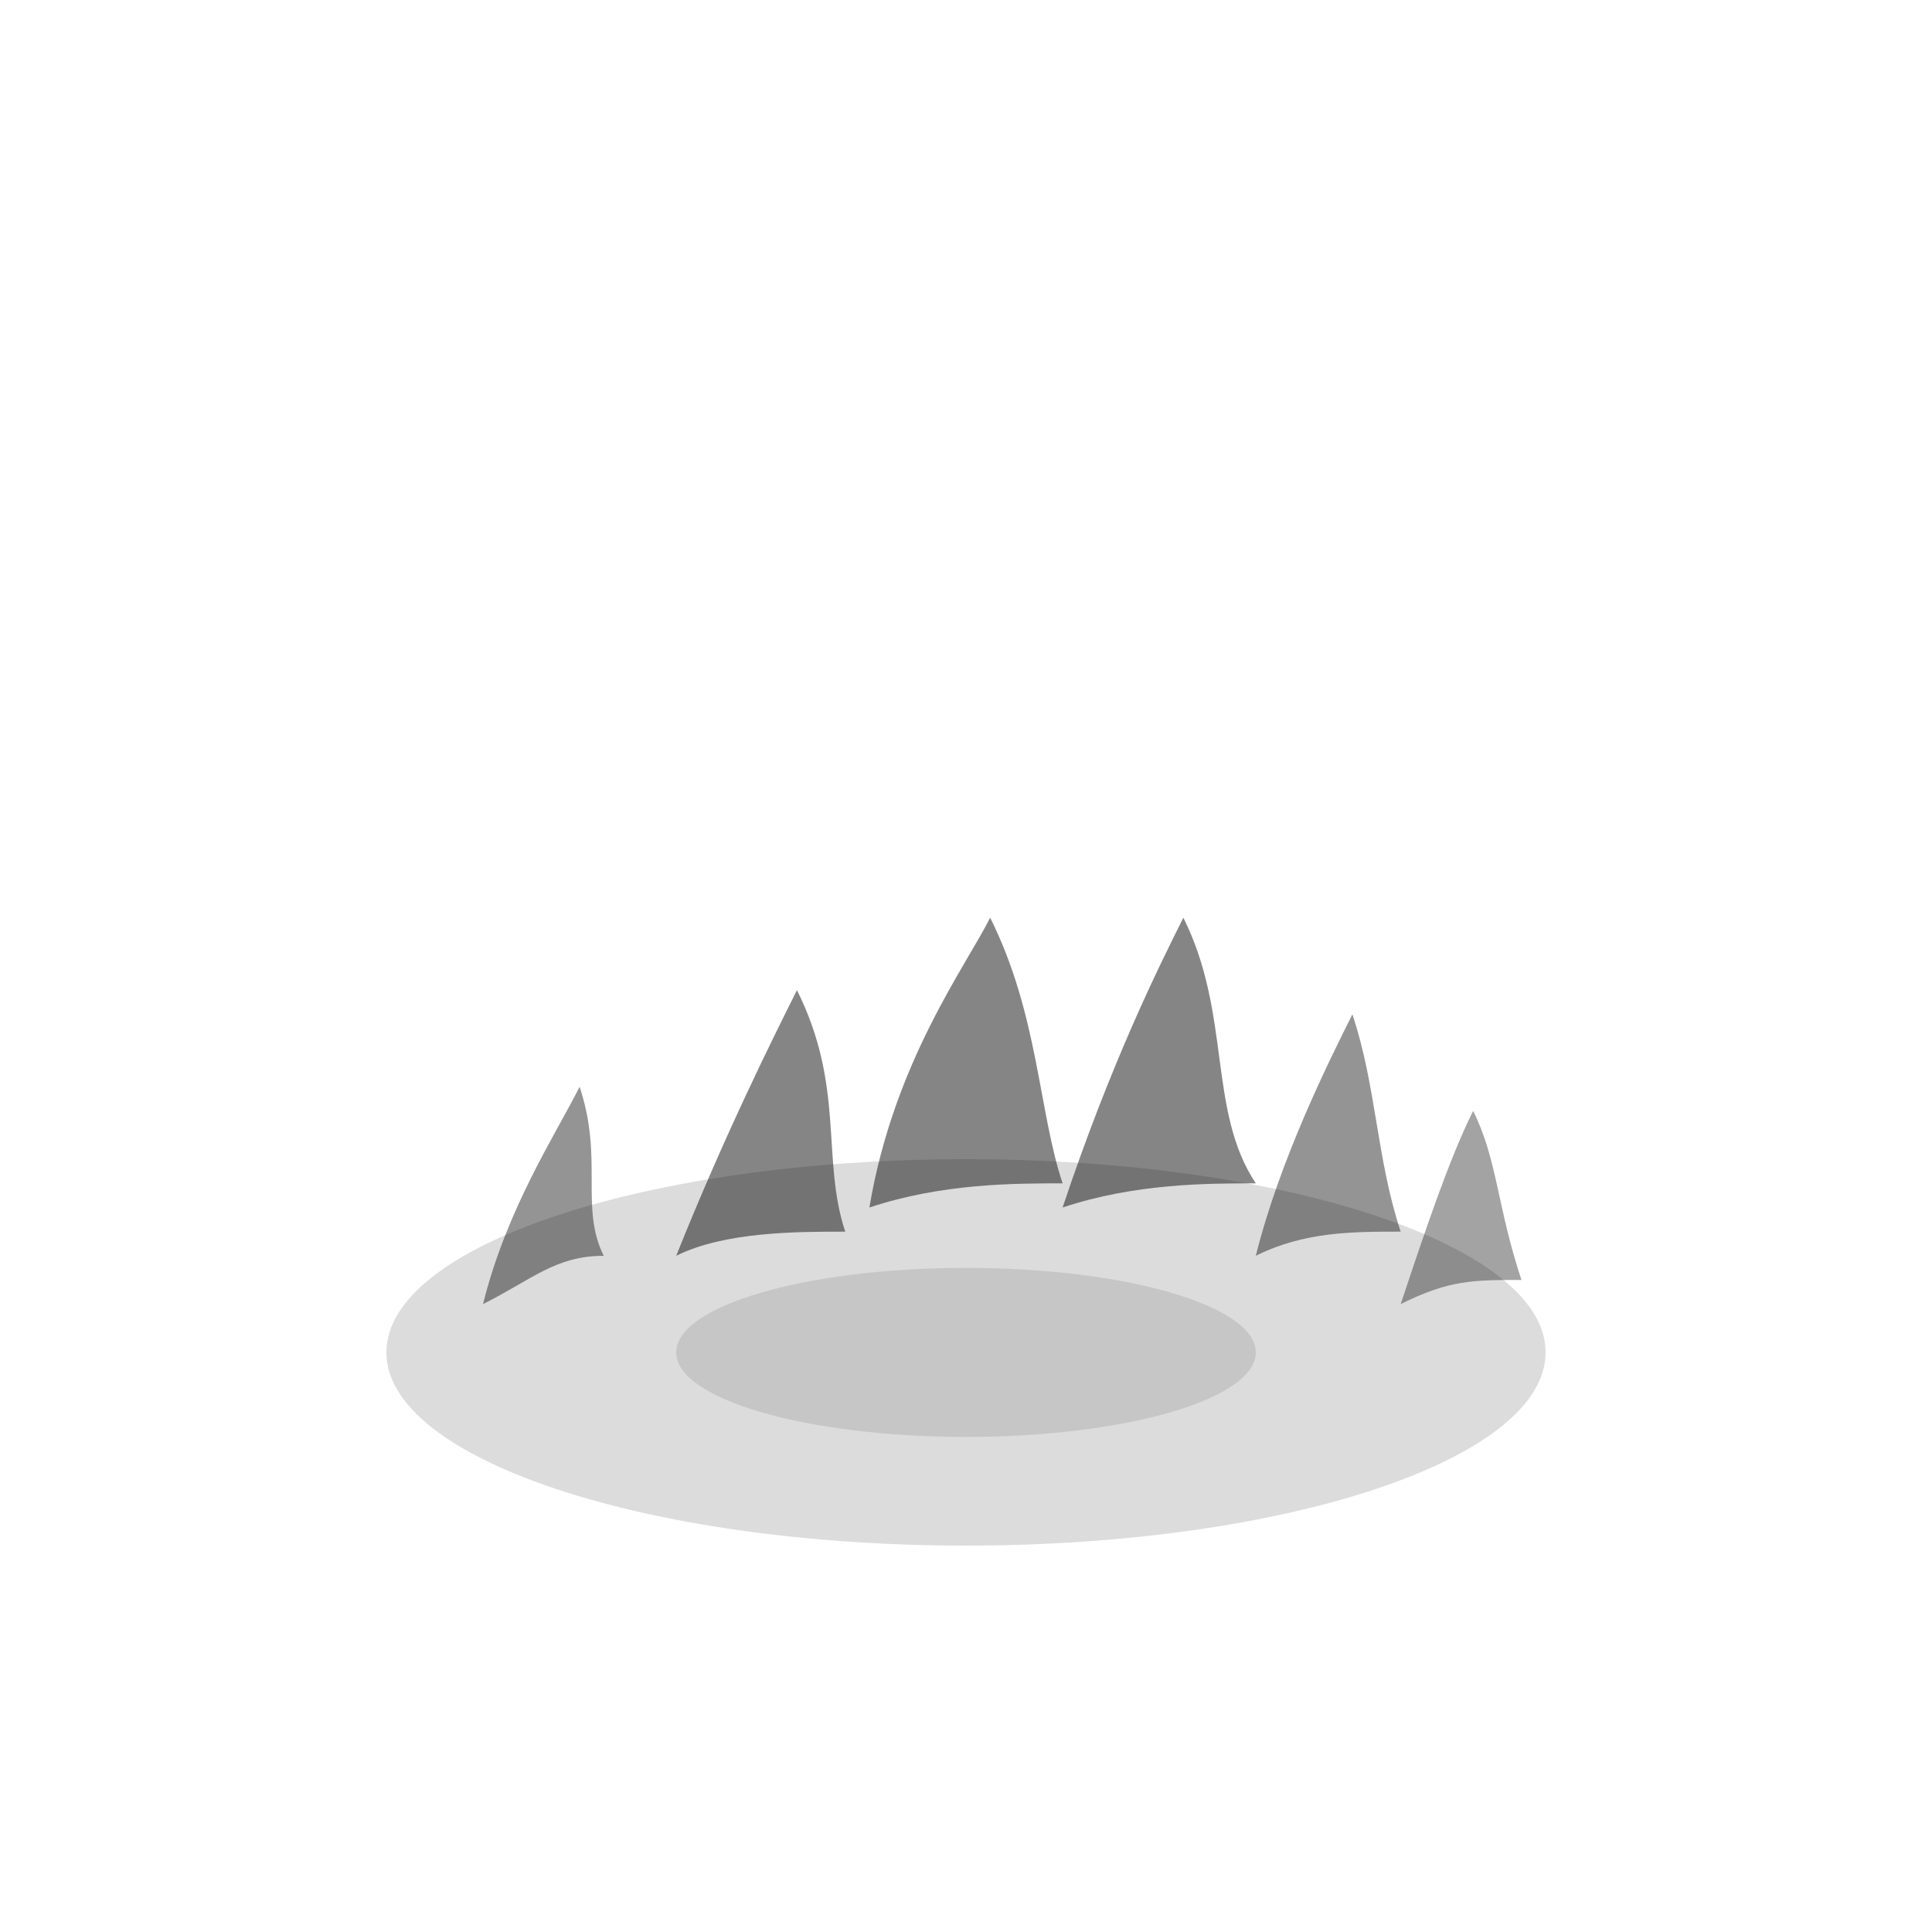
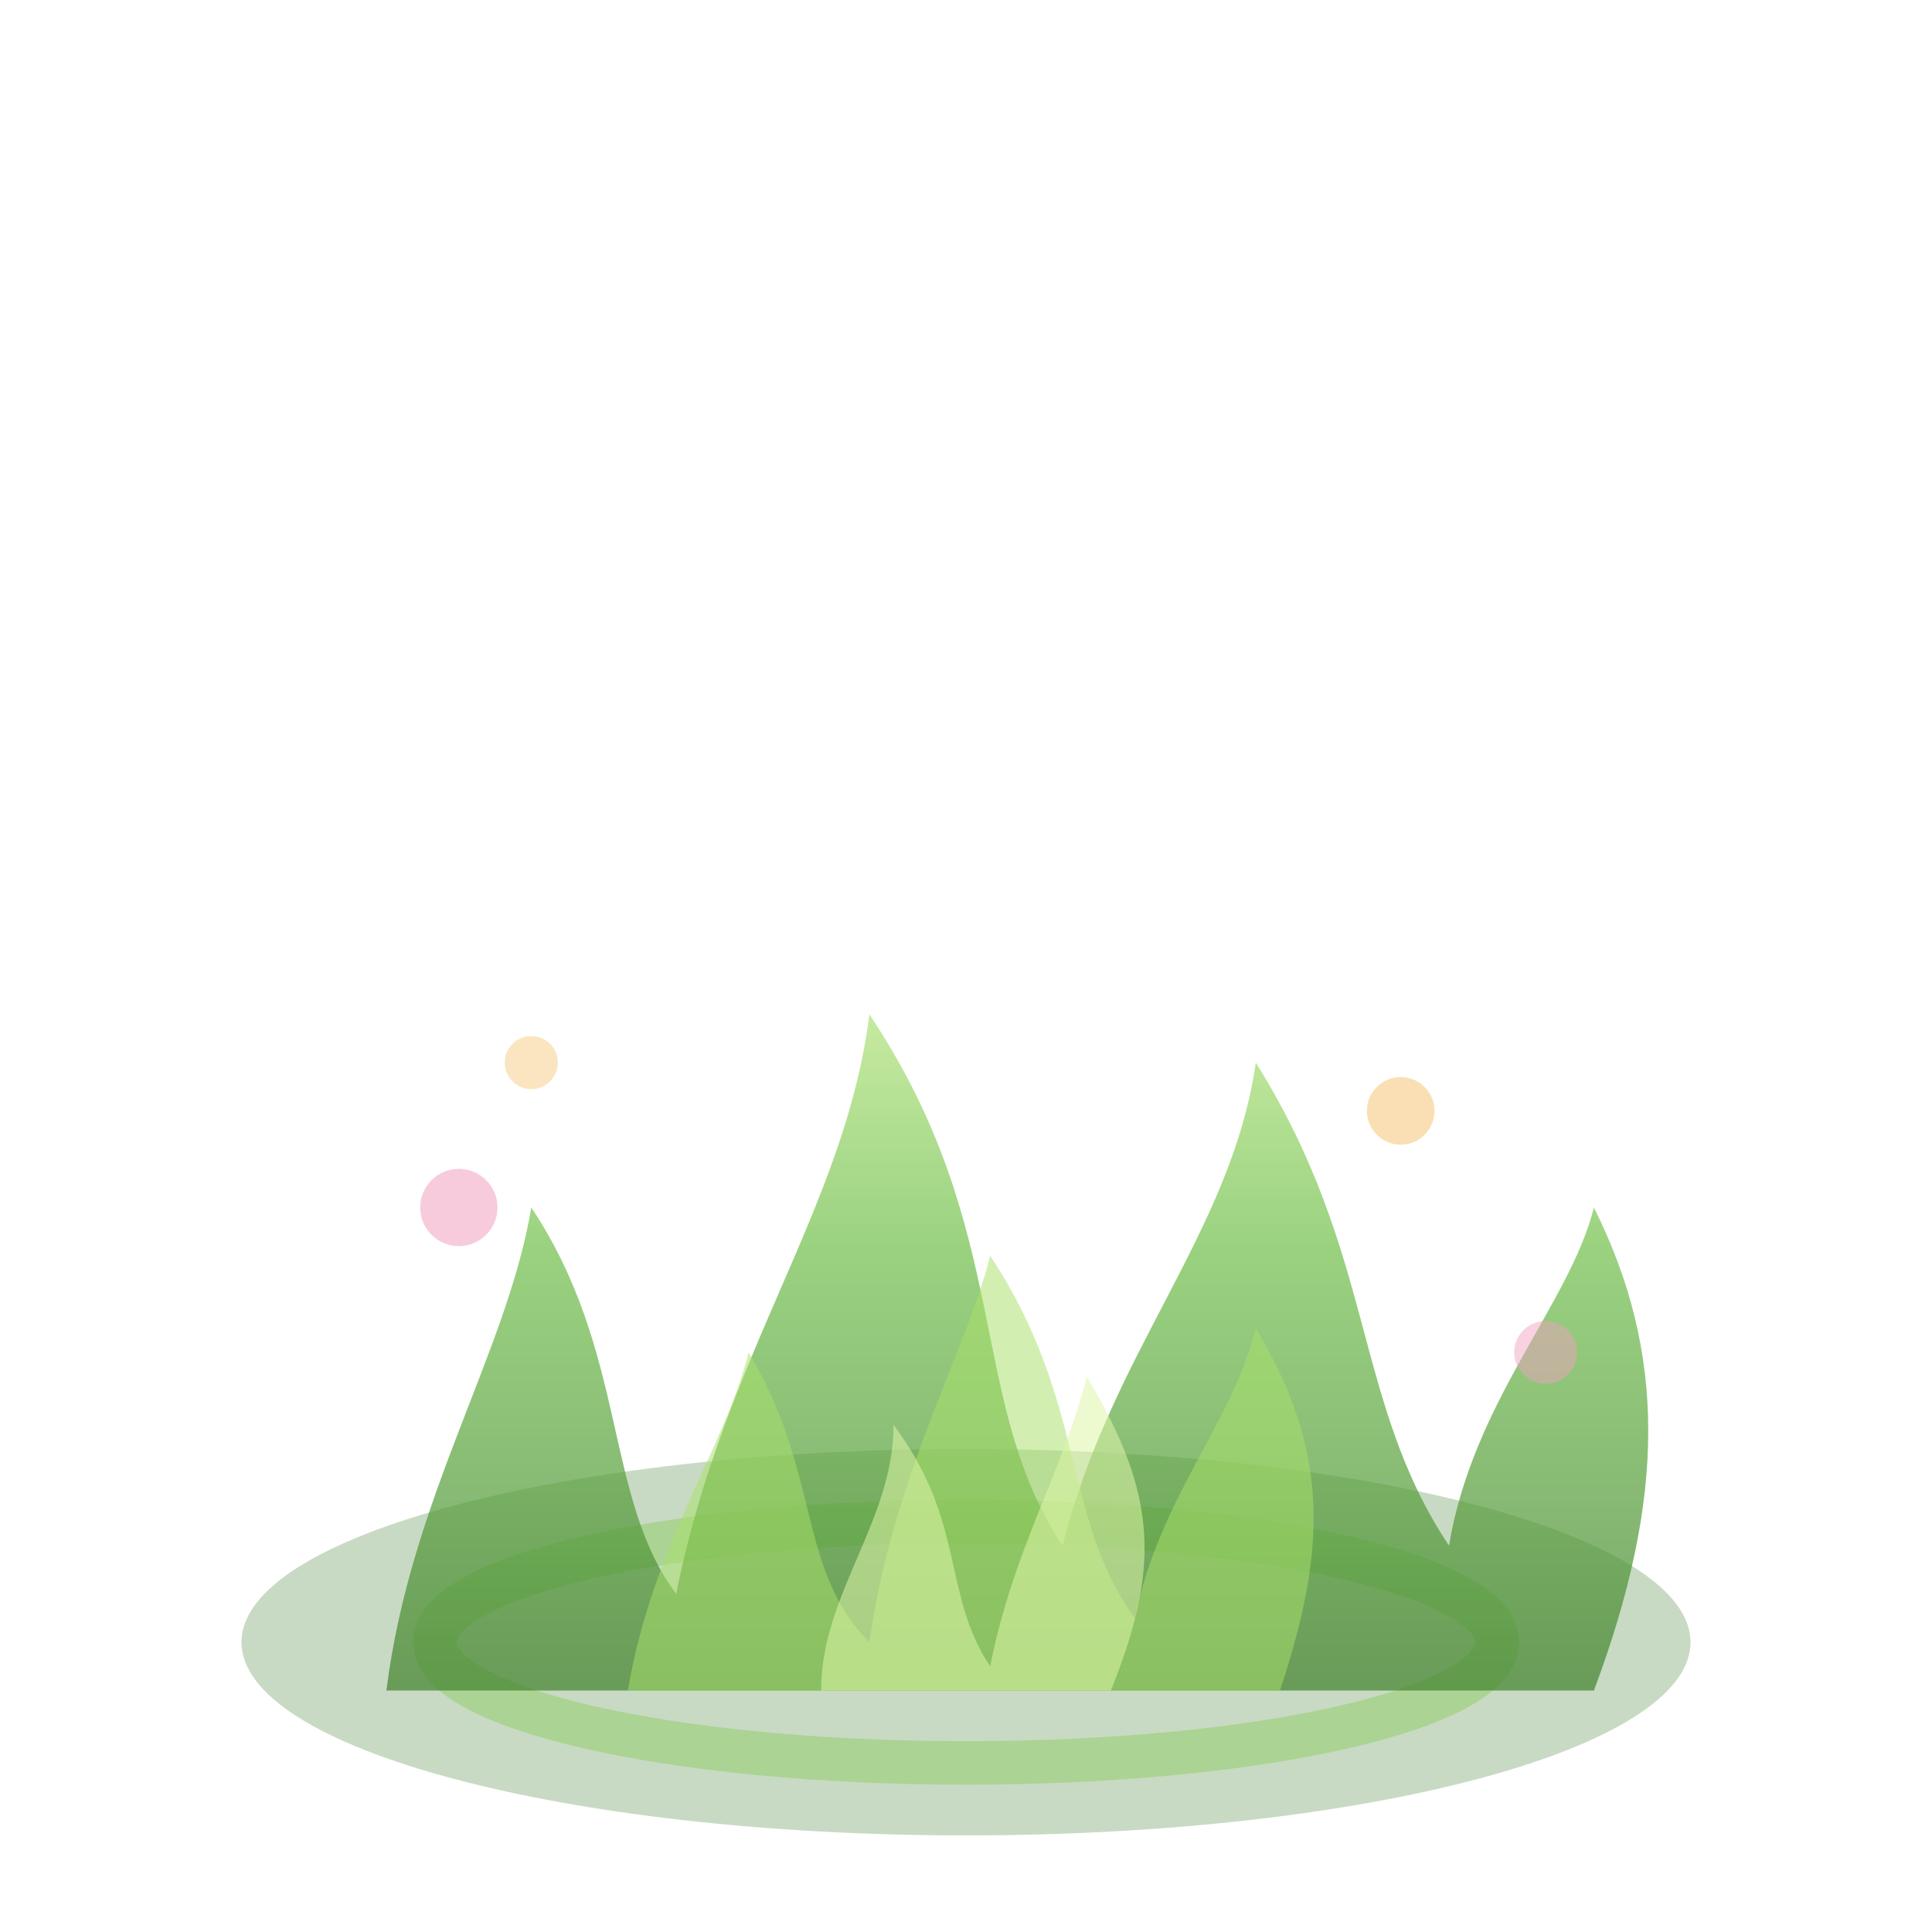
<svg xmlns="http://www.w3.org/2000/svg" width="80" height="80" viewBox="0 0 80 80" fill="none">
-   <ellipse cx="40" cy="56" rx="24" ry="8" fill="#000" opacity="0.14" />
-   <path d="M20 54c1-4 3-7 4-9 1 3 0 5 1 7-2 0-3 1-5 2z" fill="#000" opacity="0.42" />
-   <path d="M28 52c2-5 4-9 5-11 2 4 1 7 2 10-2 0-5 0-7 1z" fill="#000" opacity="0.48" />
-   <path d="M36 50c1-6 4-10 5-12 2 4 2 8 3 11-2 0-5 0-8 1z" fill="#000" opacity="0.48" />
-   <path d="M44 50c2-6 4-10 5-12 2 4 1 8 3 11-2 0-5 0-8 1z" fill="#000" opacity="0.48" />
-   <path d="M52 52c1-4 3-8 4-10 1 3 1 6 2 9-2 0-4 0-6 1z" fill="#000" opacity="0.42" />
-   <path d="M58 54c1-3 2-6 3-8 1 2 1 4 2 7-2 0-3 0-5 1z" fill="#000" opacity="0.36" />
-   <ellipse cx="40" cy="56" rx="12" ry="3.5" fill="#000" opacity="0.1" />
+   <defs>
+     <linearGradient id="meadow-grass" x1="40" y1="38" x2="40" y2="72" gradientUnits="userSpaceOnUse">
+       <stop stop-color="#c8f08a" />
+       <stop offset="0.4" stop-color="#6fbf4a" />
+       <stop offset="1" stop-color="#3a7a28" />
+     </linearGradient>
+   </defs>
+   <ellipse cx="40" cy="68" rx="30" ry="8" fill="#3a7a28" opacity="0.28" />
+   <ellipse cx="40" cy="68" rx="22" ry="5" fill="none" stroke="#8fce6a" stroke-width="1.8" opacity="0.52" />
+   <path d="M16 70c1-8 5-14 6-20 4 6 3 12 6 16 2-10 7-16 8-24 6 9 4 16 8 22 2-8 7-13 8-20 5 8 4 14 8 20 1-6 5-10 6-14 3 6 3 12 0 20H16z" fill="url(#meadow-grass)" opacity="0.7" />
+   <path d="M26 70c1-6 4-10 5-14 3 5 2 9 5 12 1-7 4-12 5-16 4 6 3 11 6 15 1-5 4-8 5-12 3 5 3 9 1 15H26z" fill="#a8e06a" opacity="0.52" />
+   <path d="M34 70c0-4 3-7 3-11 3 4 2 7 4 10 1-5 3-8 4-12 3 5 3 8 1 13H34z" fill="#dff5a8" opacity="0.55" />
+   <circle cx="19" cy="50" r="1.6" fill="#f0a0c0" opacity="0.55" />
+   <circle cx="58" cy="46" r="1.4" fill="#f5c06a" opacity="0.5" />
+   <circle cx="64" cy="56" r="1.3" fill="#f0a0c0" opacity="0.48" />
+   <circle cx="22" cy="44" r="1.1" fill="#f5c06a" opacity="0.42" />
</svg>
